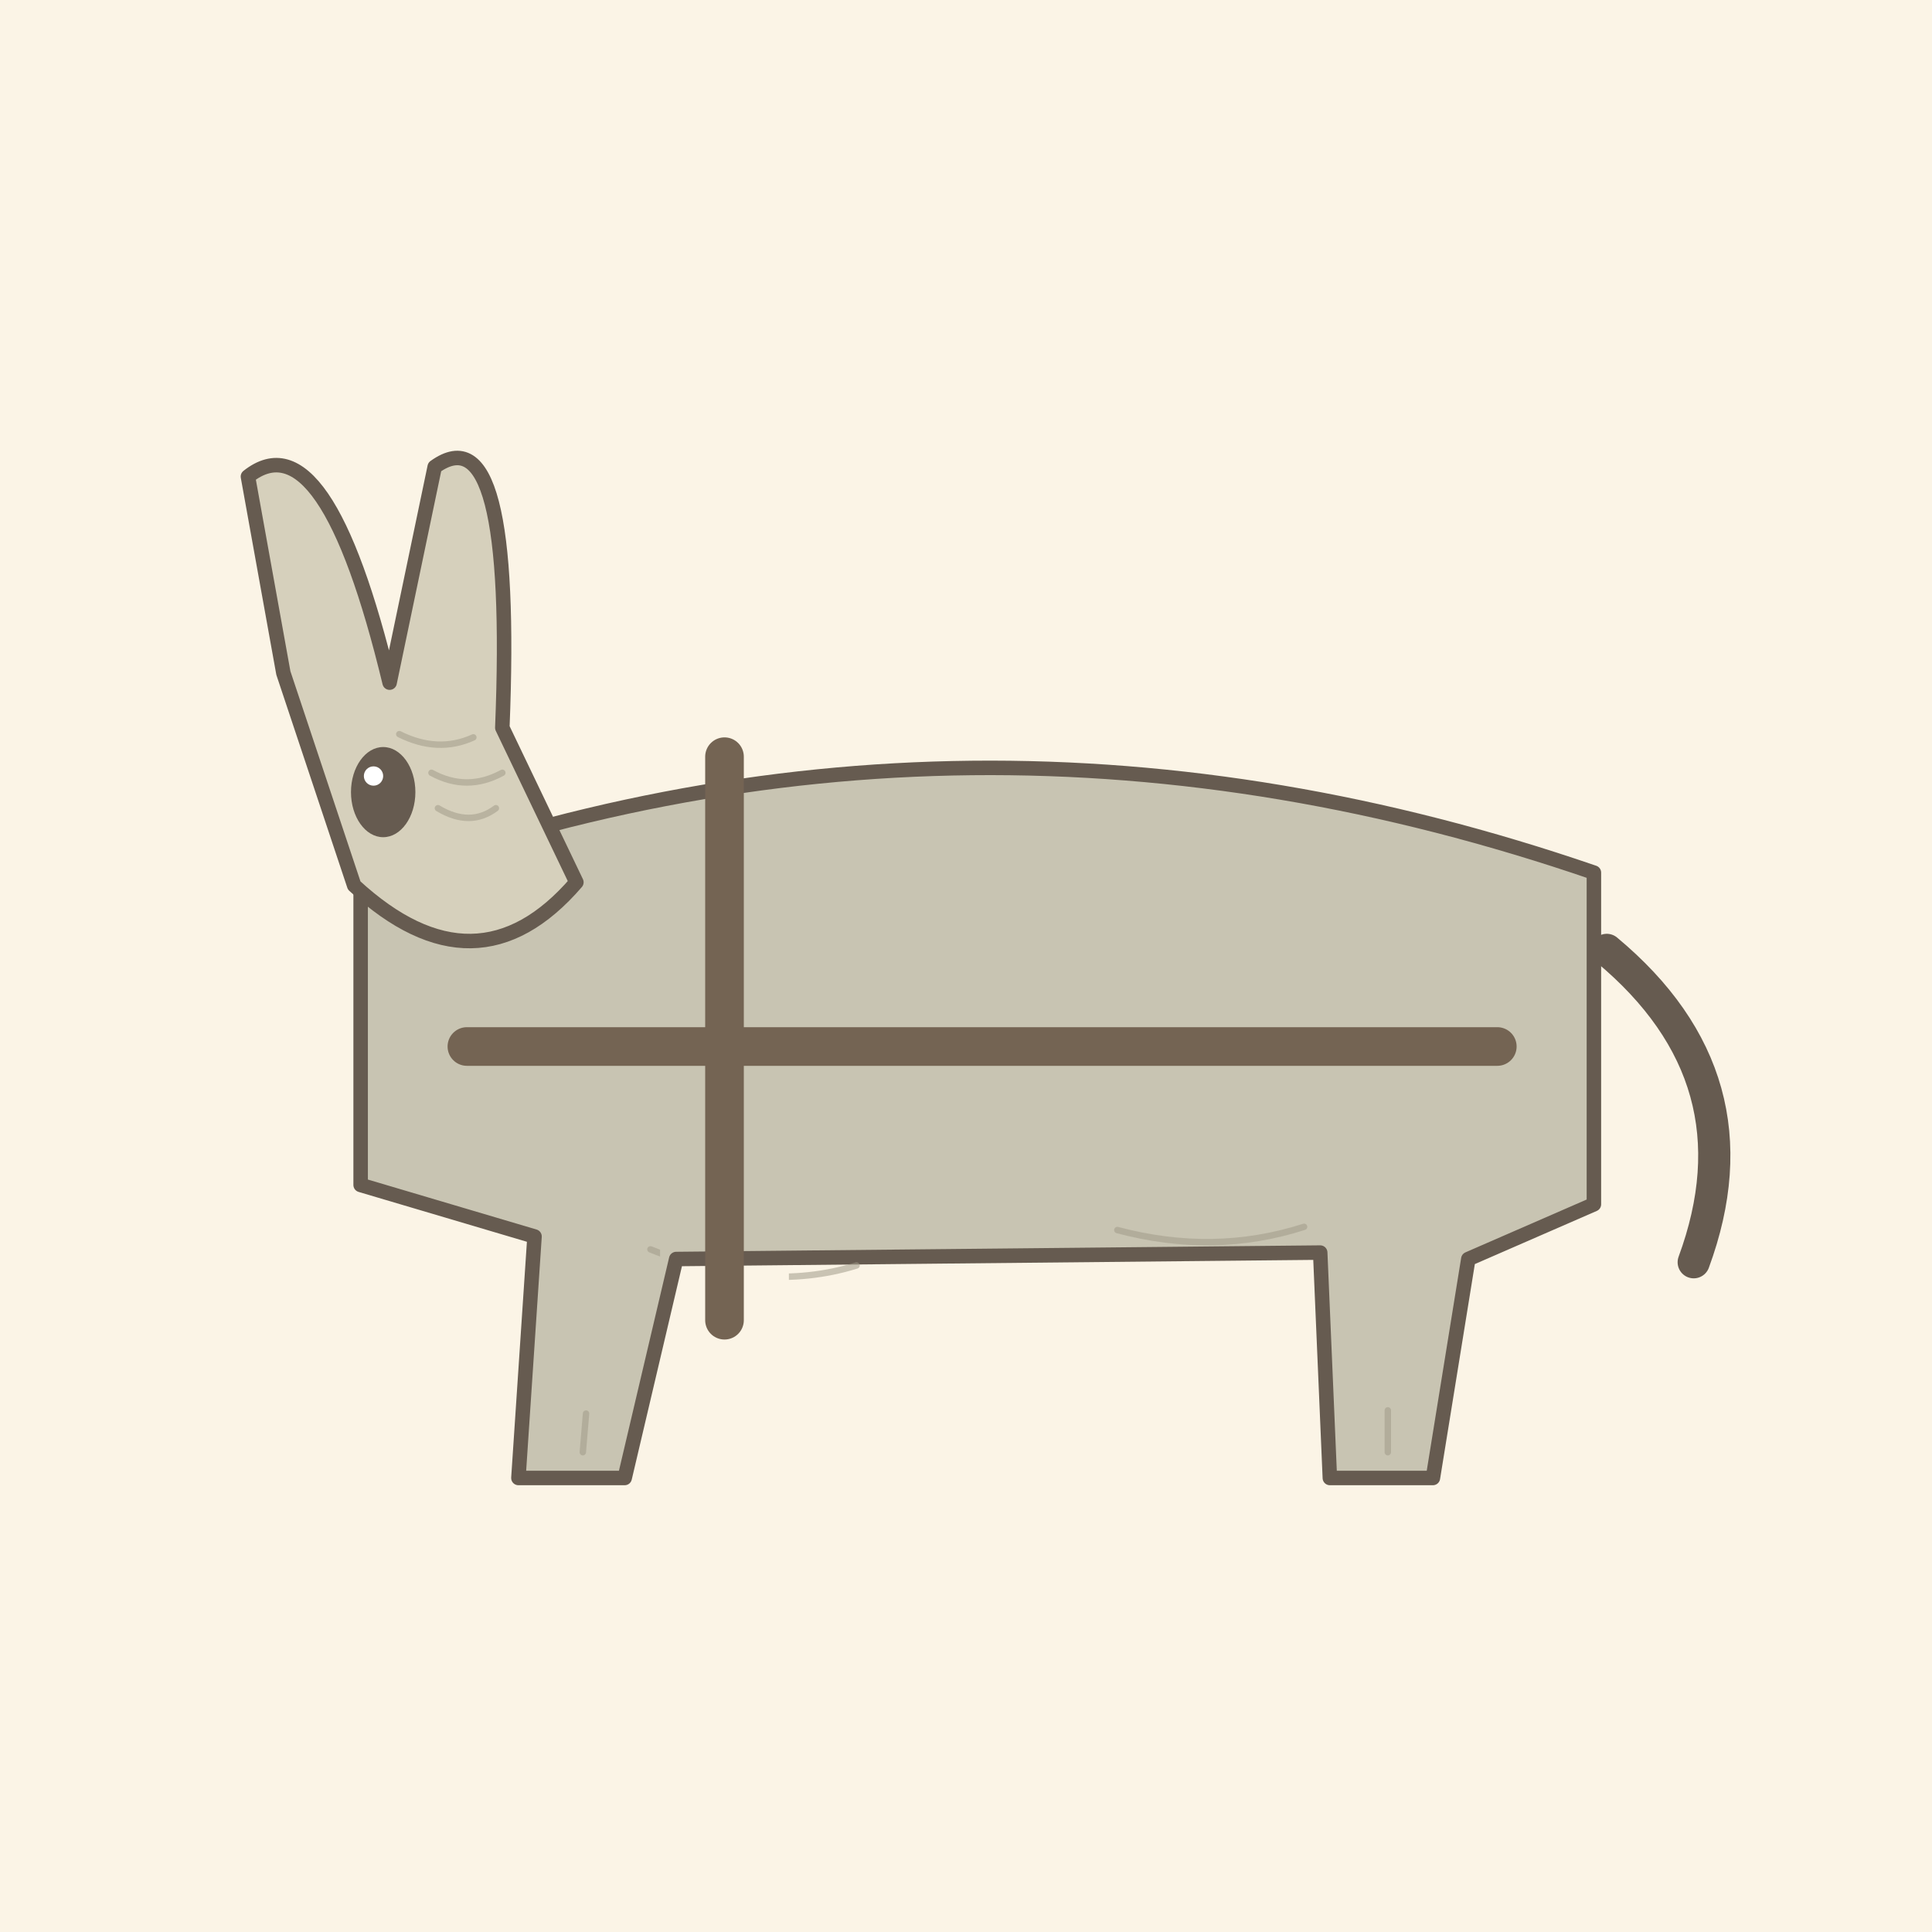
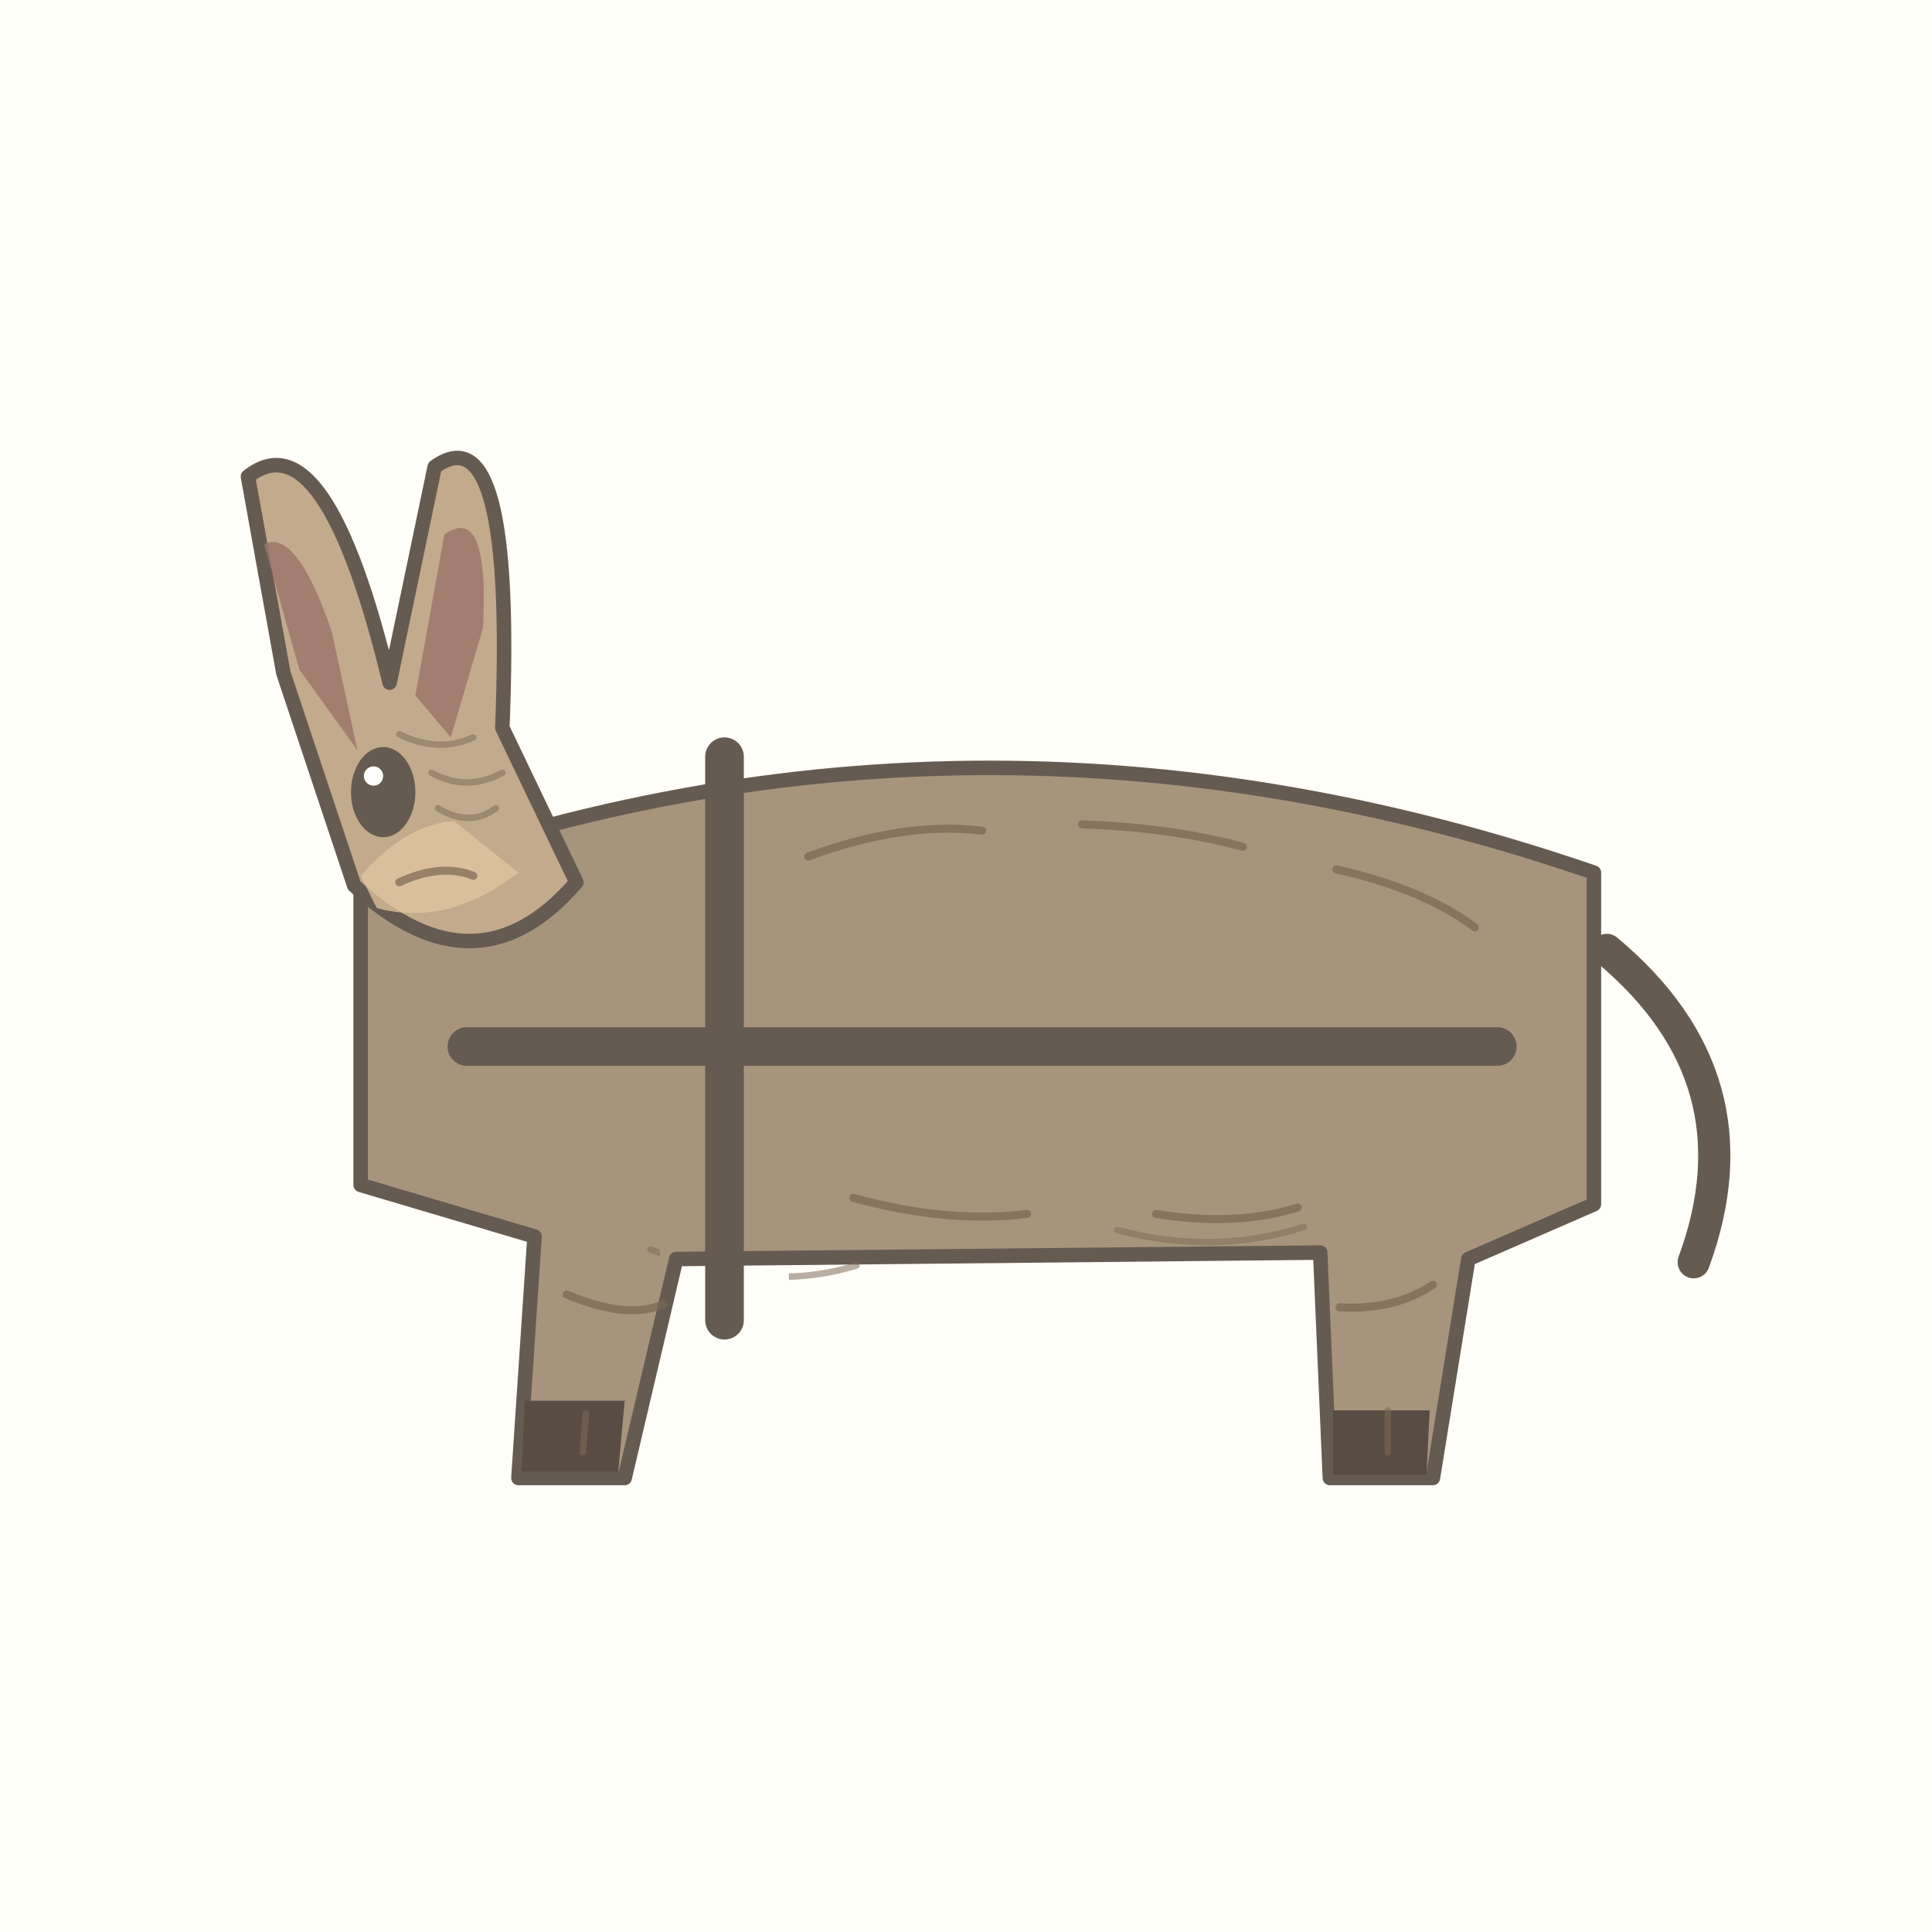
<svg xmlns="http://www.w3.org/2000/svg" width="600" height="600" viewBox="0 0 600 600" data-full-animal="donkey" data-illustration="complete">
-   <rect width="600" height="600" rx="0" fill="#fbf4e6" />
+   <rect width="600" height="600" rx="0" fill="#fffef8" />
  <defs>
    <mask id="detail-mask">
      <rect width="600" height="600" fill="white" />
      <rect x="135" y="305" width="340" height="40" fill="black" />
      <rect x="205" y="225" width="40" height="200" fill="black" />
    </mask>
  </defs>
  <g transform="translate(0 100) scale(1)">
-     <path d="M112 175Q300 104 495 171L495 274L456 291L445 359L413 359L410 289L210 291L194 359L161 359L166 284L112 268Z" fill="#c8c4b2" stroke="#665b50" stroke-width="4.5" stroke-linecap="round" stroke-linejoin="round" />
-     <path d="M110 175L88 109L77 48Q101 29 121 112L135 45Q160 27 156 126L179 174Q148 210 110 175Z" fill="#d6d0bc" stroke="#665b50" stroke-width="4.5" stroke-linecap="round" stroke-linejoin="round" />
+     <path d="M112 175Q300 104 495 171L495 274L456 291L445 359L413 359L410 289L210 291L194 359L161 359L166 284L112 268Z" fill="#a8947d" stroke="#665b50" stroke-width="4.5" stroke-linecap="round" stroke-linejoin="round" />
+     <path d="M110 175L88 109L77 48Q101 29 121 112L135 45Q160 27 156 126L179 174Q148 210 110 175Z" fill="#c2aa8c" stroke="#665b50" stroke-width="4.5" stroke-linecap="round" stroke-linejoin="round" />
    <ellipse cx="119" cy="146" rx="10" ry="14" fill="#665b50" />
    <circle cx="116" cy="141" r="3" fill="white" />
    <path d="M499 195Q547 235 526 292" fill="none" stroke="#665b50" stroke-width="10" stroke-linecap="round" stroke-linejoin="round" />
  </g>
  <g transform="translate(0 100) scale(1)">
-     <path d="M145 225L465 225M225 135L225 310" fill="none" stroke="#746453" stroke-width="12" stroke-linecap="round" />
+     <path d="M145 225L465 225M225 135L225 310" fill="none" stroke="#665b50" stroke-width="12" stroke-linecap="round" />
+   </g>
+   <g transform="translate(0 100)">
+     <path d="M82 69q10-5 21 27l8 37-18-25Z M138 66q14-10 12 29l-10 34-11-13Z" fill="#9b746b" opacity=".82" />
+     <path d="M112 172q14-16 29-17l20 16q-22 17-44 11Z" fill="#e0c6a2" opacity=".75" />
+     <path d="M163 335h31l-2 22h-30Z M414 338h30l-1 20h-29Z" fill="#594c42" />
+     <g fill="none" stroke="#796653" stroke-width="2.5" stroke-linecap="round" opacity=".7">
+       <path d="M251 166q30-11 54-8m31-2q28 1 50 7m29 7q27 6 43 18M265 272q29 8 54 5m40 0q25 4 44-2M176 302q19 8 30 3m210 1q17 1 29-7M124 174q13-6 23-2" />
+     </g>
  </g>
  <g mask="url(#detail-mask)" data-coat-details="donkey">
-     <path d="M124 228q12 6 23 1M134 240q11 6 22 0M136 251q10 6 18 0M202 388q35 14 64 5M347 382q30 8 58 -1M182 439l-1 12M431 438v13" fill="none" stroke="#a19b89" stroke-width="2" stroke-linecap="round" opacity=".55" />
+     <path d="M124 228q12 6 23 1M134 240q11 6 22 0M136 251q10 6 18 0M202 388q35 14 64 5M347 382q30 8 58 -1M182 439l-1 12M431 438v13" fill="none" stroke="#7f6c59" stroke-width="2" stroke-linecap="round" opacity=".55" />
  </g>
</svg>
